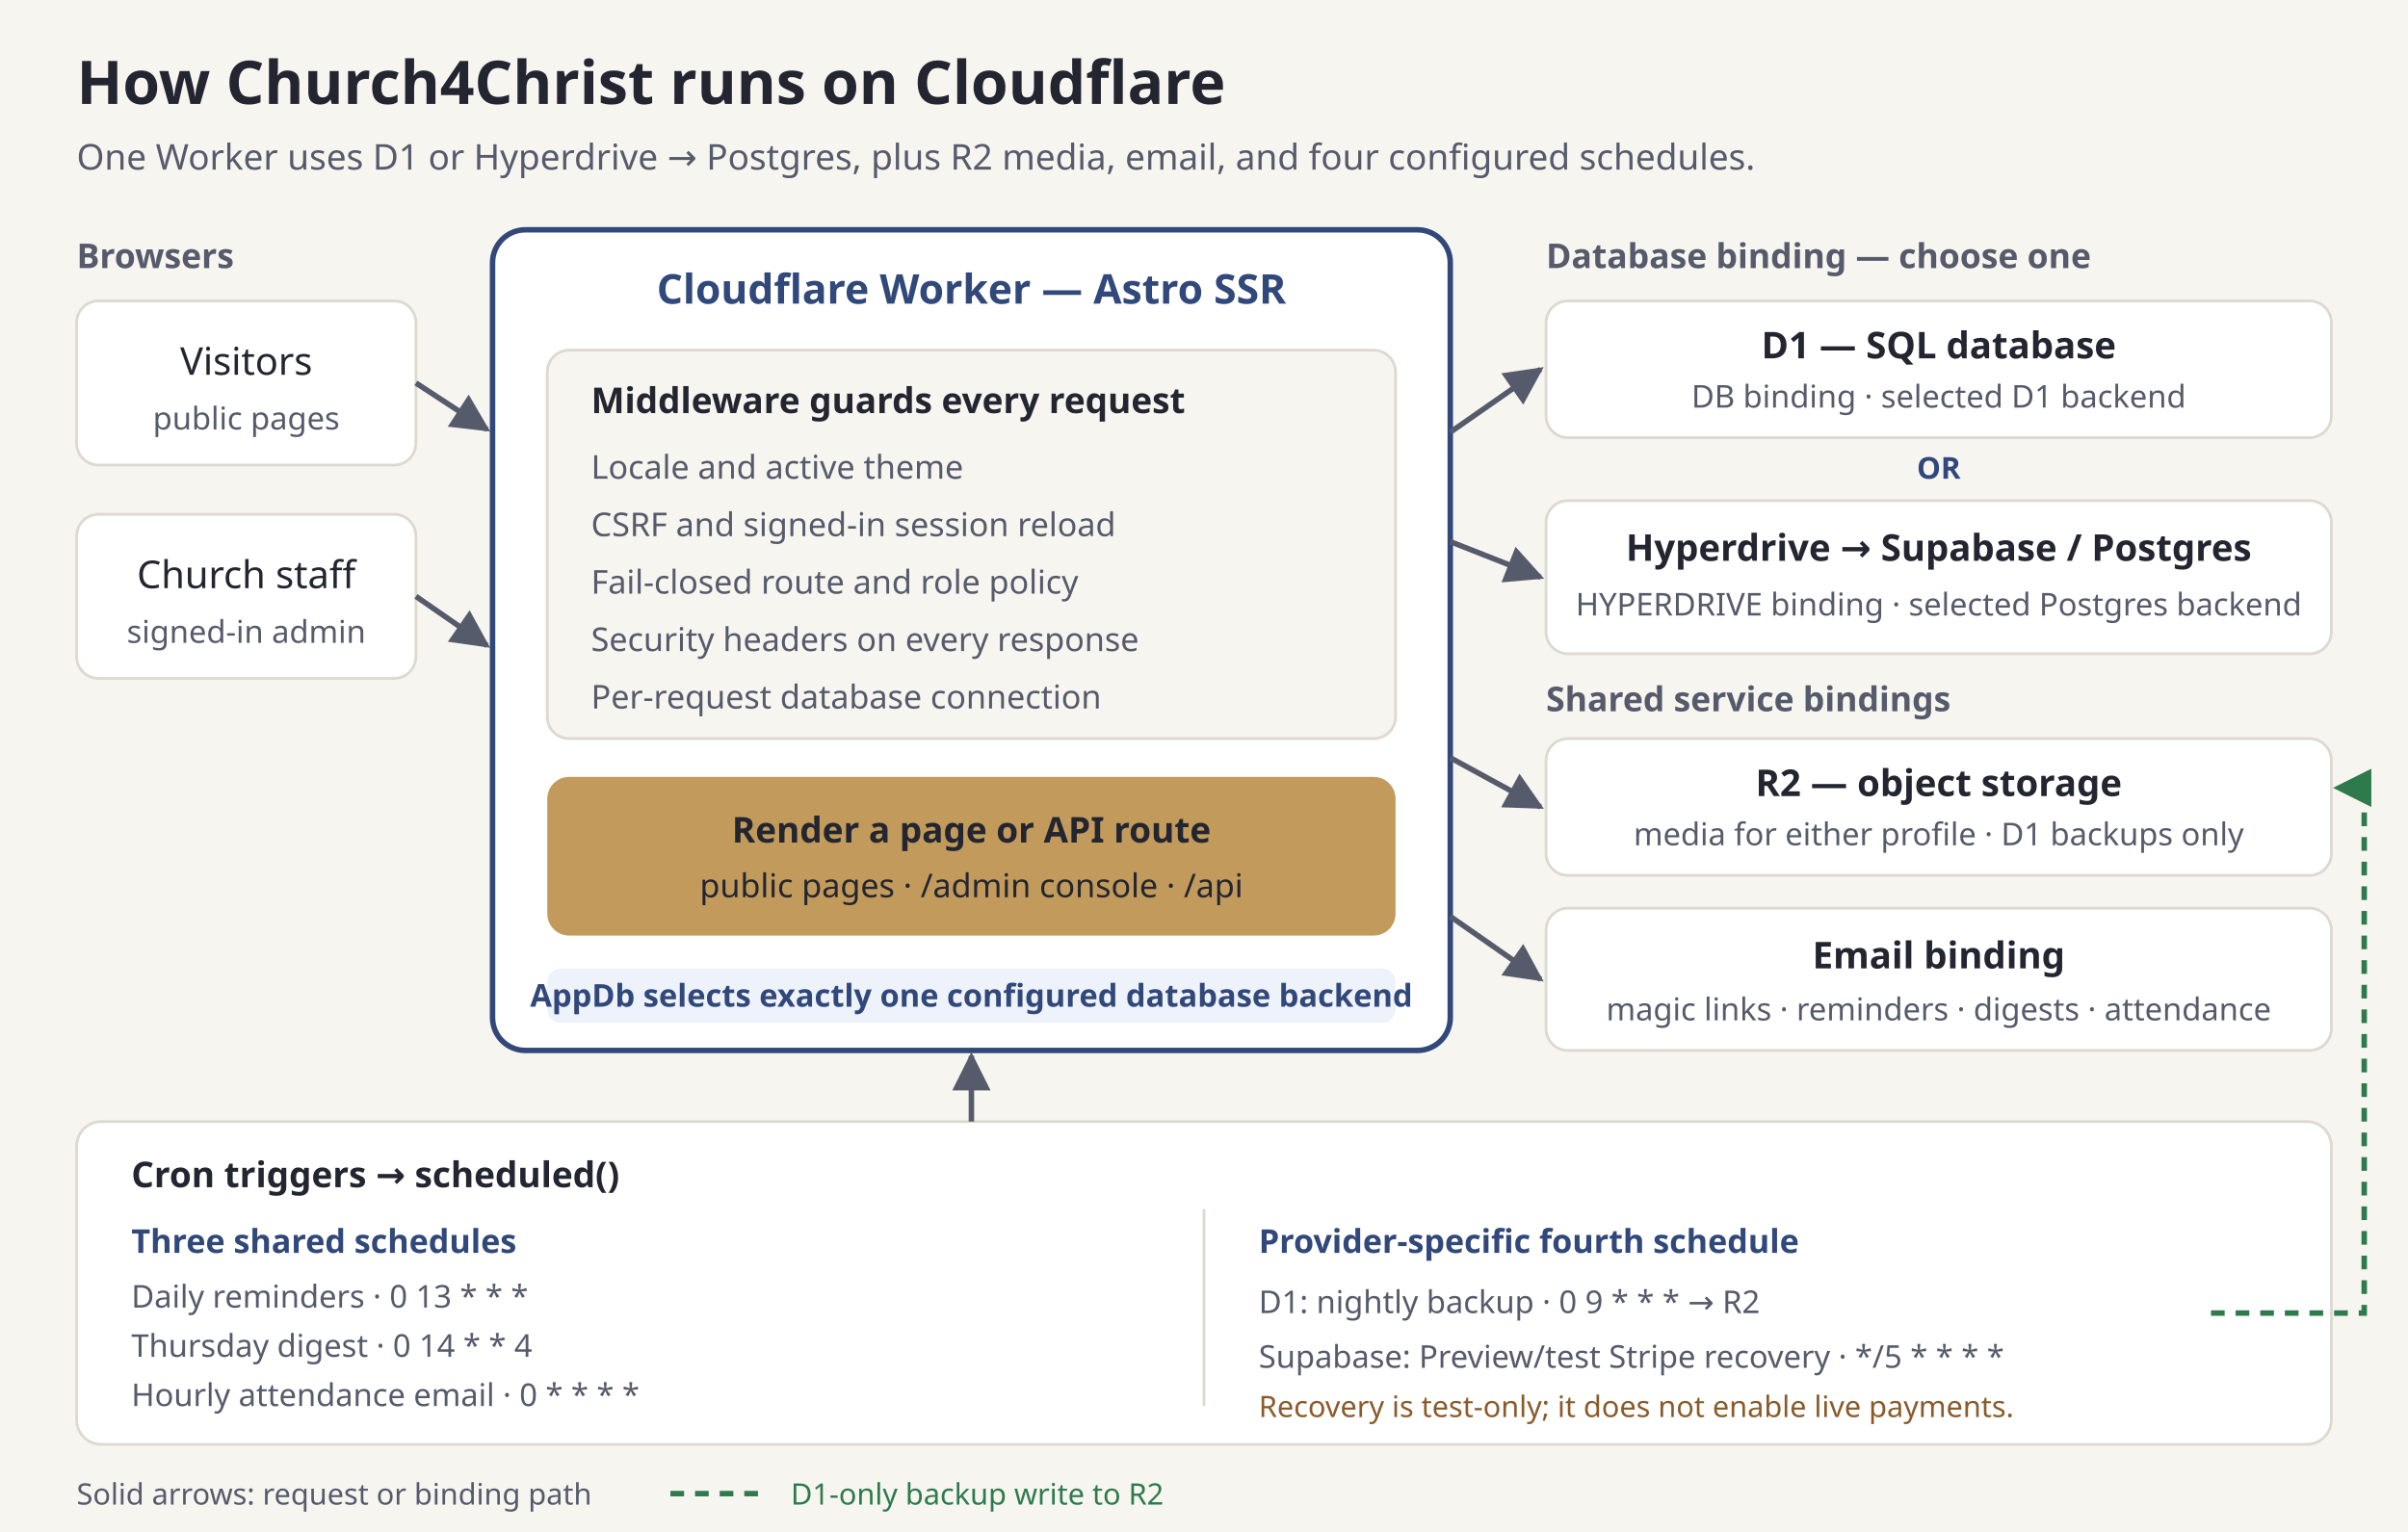
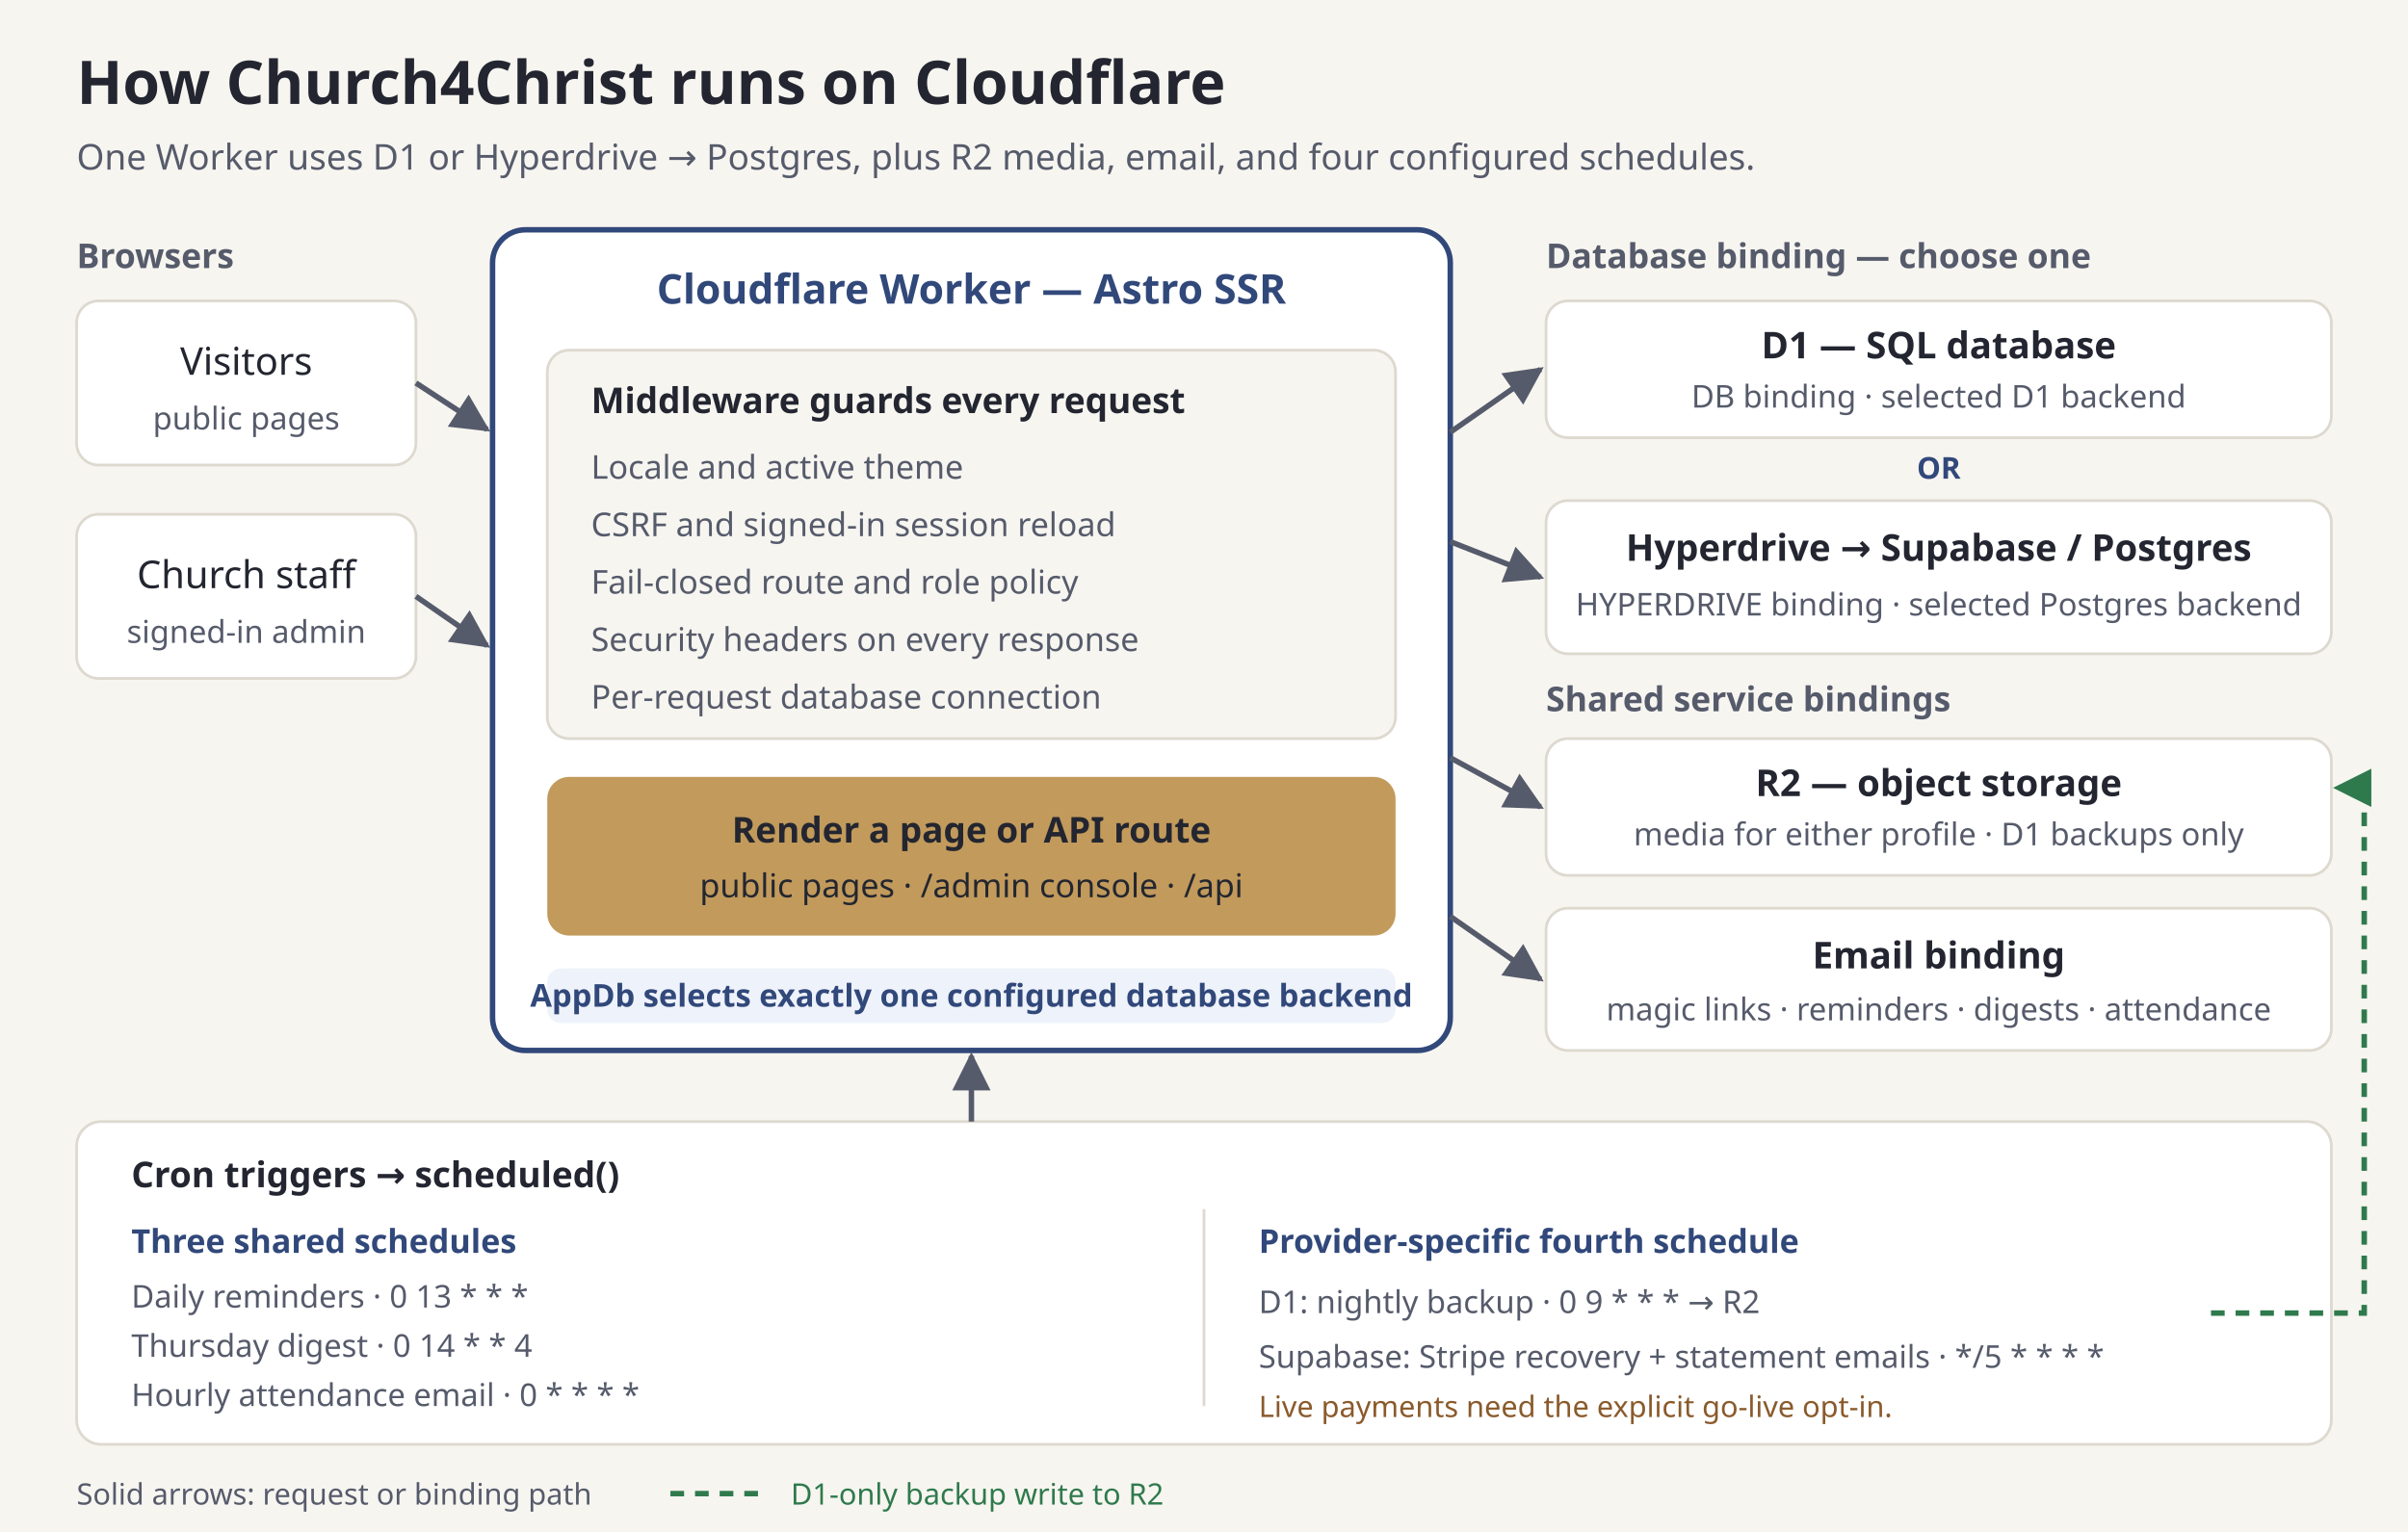
<svg xmlns="http://www.w3.org/2000/svg" viewBox="0 0 880 560" font-family="system-ui, sans-serif" role="img" aria-label="Cloudflare deployment overview: browsers reach one Astro Worker. The Worker uses either a D1 binding or Hyperdrive to Supabase Postgres, plus R2 for media and an Email binding. Three shared schedules send daily reminders, a Thursday digest, and hourly attendance email. A fourth provider-specific schedule is either the D1-only nightly backup to R2 or Supabase Preview test Stripe recovery every five minutes.">
  <defs>
    <marker id="arrow" viewBox="0 0 10 10" refX="9" refY="5" markerWidth="7" markerHeight="7" orient="auto-start-reverse">
      <path d="M0,0 L10,5 L0,10 z" fill="#565B6B" />
    </marker>
    <marker id="arrowG" viewBox="0 0 10 10" refX="9" refY="5" markerWidth="7" markerHeight="7" orient="auto-start-reverse">
      <path d="M0,0 L10,5 L0,10 z" fill="#2F7A4D" />
    </marker>
  </defs>
  <rect x="0" y="0" width="880" height="560" fill="#F7F5F0" />
  <text x="28" y="38" font-size="22" font-weight="700" fill="#232630">How Church4Christ runs on Cloudflare</text>
  <text x="28" y="62" font-size="13" fill="#565B6B">One Worker uses D1 or Hyperdrive → Postgres, plus R2 media, email, and four configured schedules.</text>
  <text x="28" y="98" font-size="12.5" font-weight="600" fill="#565B6B">Browsers</text>
  <rect x="28" y="110" width="124" height="60" rx="8" fill="#FFFFFF" stroke="#DDD9CF" />
  <text x="90" y="137" font-size="14" fill="#232630" text-anchor="middle">Visitors</text>
  <text x="90" y="157" font-size="11.5" fill="#565B6B" text-anchor="middle">public pages</text>
  <rect x="28" y="188" width="124" height="60" rx="8" fill="#FFFFFF" stroke="#DDD9CF" />
  <text x="90" y="215" font-size="14" fill="#232630" text-anchor="middle">Church staff</text>
  <text x="90" y="235" font-size="11.5" fill="#565B6B" text-anchor="middle">signed-in admin</text>
  <line x1="152" y1="140" x2="178" y2="157" stroke="#565B6B" stroke-width="2" marker-end="url(#arrow)" />
  <line x1="152" y1="218" x2="178" y2="236" stroke="#565B6B" stroke-width="2" marker-end="url(#arrow)" />
  <rect x="180" y="84" width="350" height="300" rx="12" fill="#FFFFFF" stroke="#31487A" stroke-width="2" />
  <text x="355" y="111" font-size="15" font-weight="700" fill="#31487A" text-anchor="middle">Cloudflare Worker — Astro SSR</text>
  <rect x="200" y="128" width="310" height="142" rx="8" fill="#F7F5F0" stroke="#DDD9CF" />
  <text x="216" y="151" font-size="13" font-weight="700" fill="#232630">Middleware guards every request</text>
  <text x="216" y="175" font-size="12" fill="#565B6B">Locale and active theme</text>
  <text x="216" y="196" font-size="12" fill="#565B6B">CSRF and signed-in session reload</text>
  <text x="216" y="217" font-size="12" fill="#565B6B">Fail-closed route and role policy</text>
  <text x="216" y="238" font-size="12" fill="#565B6B">Security headers on every response</text>
  <text x="216" y="259" font-size="12" fill="#565B6B">Per-request database connection</text>
  <rect x="200" y="284" width="310" height="58" rx="8" fill="#C29A5B" />
  <text x="355" y="308" font-size="13" font-weight="700" fill="#232630" text-anchor="middle">Render a page or API route</text>
  <text x="355" y="328" font-size="12" fill="#232630" text-anchor="middle">public pages · /admin console · /api</text>
  <rect x="200" y="354" width="310" height="20" rx="5" fill="#EEF2FA" />
  <text x="355" y="368" font-size="11.5" font-weight="600" fill="#31487A" text-anchor="middle">AppDb selects exactly one configured database backend</text>
  <text x="565" y="98" font-size="12.5" font-weight="600" fill="#565B6B">Database binding — choose one</text>
  <rect x="565" y="110" width="287" height="50" rx="8" fill="#FFFFFF" stroke="#DDD9CF" />
  <text x="708.5" y="131" font-size="13.5" font-weight="600" fill="#232630" text-anchor="middle">D1 — SQL database</text>
  <text x="708.5" y="149" font-size="11.5" fill="#565B6B" text-anchor="middle">DB binding · selected D1 backend</text>
  <text x="708.5" y="175" font-size="11" font-weight="700" fill="#31487A" text-anchor="middle">OR</text>
  <rect x="565" y="183" width="287" height="56" rx="8" fill="#FFFFFF" stroke="#DDD9CF" />
  <text x="708.5" y="205" font-size="13.5" font-weight="600" fill="#232630" text-anchor="middle">Hyperdrive → Supabase / Postgres</text>
  <text x="708.5" y="225" font-size="11.5" fill="#565B6B" text-anchor="middle">HYPERDRIVE binding · selected Postgres backend</text>
  <text x="565" y="260" font-size="12.5" font-weight="600" fill="#565B6B">Shared service bindings</text>
  <rect x="565" y="270" width="287" height="50" rx="8" fill="#FFFFFF" stroke="#DDD9CF" />
  <text x="708.5" y="291" font-size="13.5" font-weight="600" fill="#232630" text-anchor="middle">R2 — object storage</text>
  <text x="708.5" y="309" font-size="11.5" fill="#565B6B" text-anchor="middle">media for either profile · D1 backups only</text>
  <rect x="565" y="332" width="287" height="52" rx="8" fill="#FFFFFF" stroke="#DDD9CF" />
  <text x="708.5" y="354" font-size="13.5" font-weight="600" fill="#232630" text-anchor="middle">Email binding</text>
  <text x="708.5" y="373" font-size="11.5" fill="#565B6B" text-anchor="middle">magic links · reminders · digests · attendance</text>
  <line x1="530" y1="158" x2="563" y2="135" stroke="#565B6B" stroke-width="2" marker-end="url(#arrow)" />
  <line x1="530" y1="198" x2="563" y2="211" stroke="#565B6B" stroke-width="2" marker-end="url(#arrow)" />
  <line x1="530" y1="277" x2="563" y2="295" stroke="#565B6B" stroke-width="2" marker-end="url(#arrow)" />
  <line x1="530" y1="335" x2="563" y2="358" stroke="#565B6B" stroke-width="2" marker-end="url(#arrow)" />
  <rect x="28" y="410" width="824" height="118" rx="9" fill="#FFFFFF" stroke="#DDD9CF" />
  <text x="48" y="434" font-size="13" font-weight="700" fill="#232630">Cron triggers → scheduled()</text>
  <line x1="440" y1="442" x2="440" y2="514" stroke="#DDD9CF" />
  <text x="48" y="458" font-size="12" font-weight="700" fill="#31487A">Three shared schedules</text>
  <text x="48" y="478" font-size="11.5" fill="#565B6B">Daily reminders · 0 13 * * *</text>
  <text x="48" y="496" font-size="11.5" fill="#565B6B">Thursday digest · 0 14 * * 4</text>
  <text x="48" y="514" font-size="11.5" fill="#565B6B">Hourly attendance email · 0 * * * *</text>
  <text x="460" y="458" font-size="12" font-weight="700" fill="#31487A">Provider-specific fourth schedule</text>
  <text x="460" y="480" font-size="11.5" fill="#565B6B">D1: nightly backup · 0 9 * * * → R2</text>
-   <text x="460" y="500" font-size="11.5" fill="#565B6B">Supabase: Preview/test Stripe recovery · */5 * * * *</text>
-   <text x="460" y="518" font-size="10.8" fill="#8A5A2B">Recovery is test-only; it does not enable live payments.</text>
+   <text x="460" y="500" font-size="11.5" fill="#565B6B">Supabase: Stripe recovery + statement emails · */5 * * * *</text>
+   <text x="460" y="518" font-size="10.8" fill="#8A5A2B">Live payments need the explicit go-live opt-in.</text>
  <line x1="355" y1="410" x2="355" y2="386" stroke="#565B6B" stroke-width="2" marker-end="url(#arrow)" />
  <polyline points="808,480 864,480 864,288 854,288" fill="none" stroke="#2F7A4D" stroke-width="2" stroke-dasharray="5 4" marker-end="url(#arrowG)" />
  <text x="28" y="550" font-size="10.8" fill="#565B6B">Solid arrows: request or binding path</text>
  <line x1="245" y1="546" x2="280" y2="546" stroke="#2F7A4D" stroke-width="2" stroke-dasharray="5 4" />
  <text x="289" y="550" font-size="10.8" fill="#2F7A4D">D1-only backup write to R2</text>
</svg>
